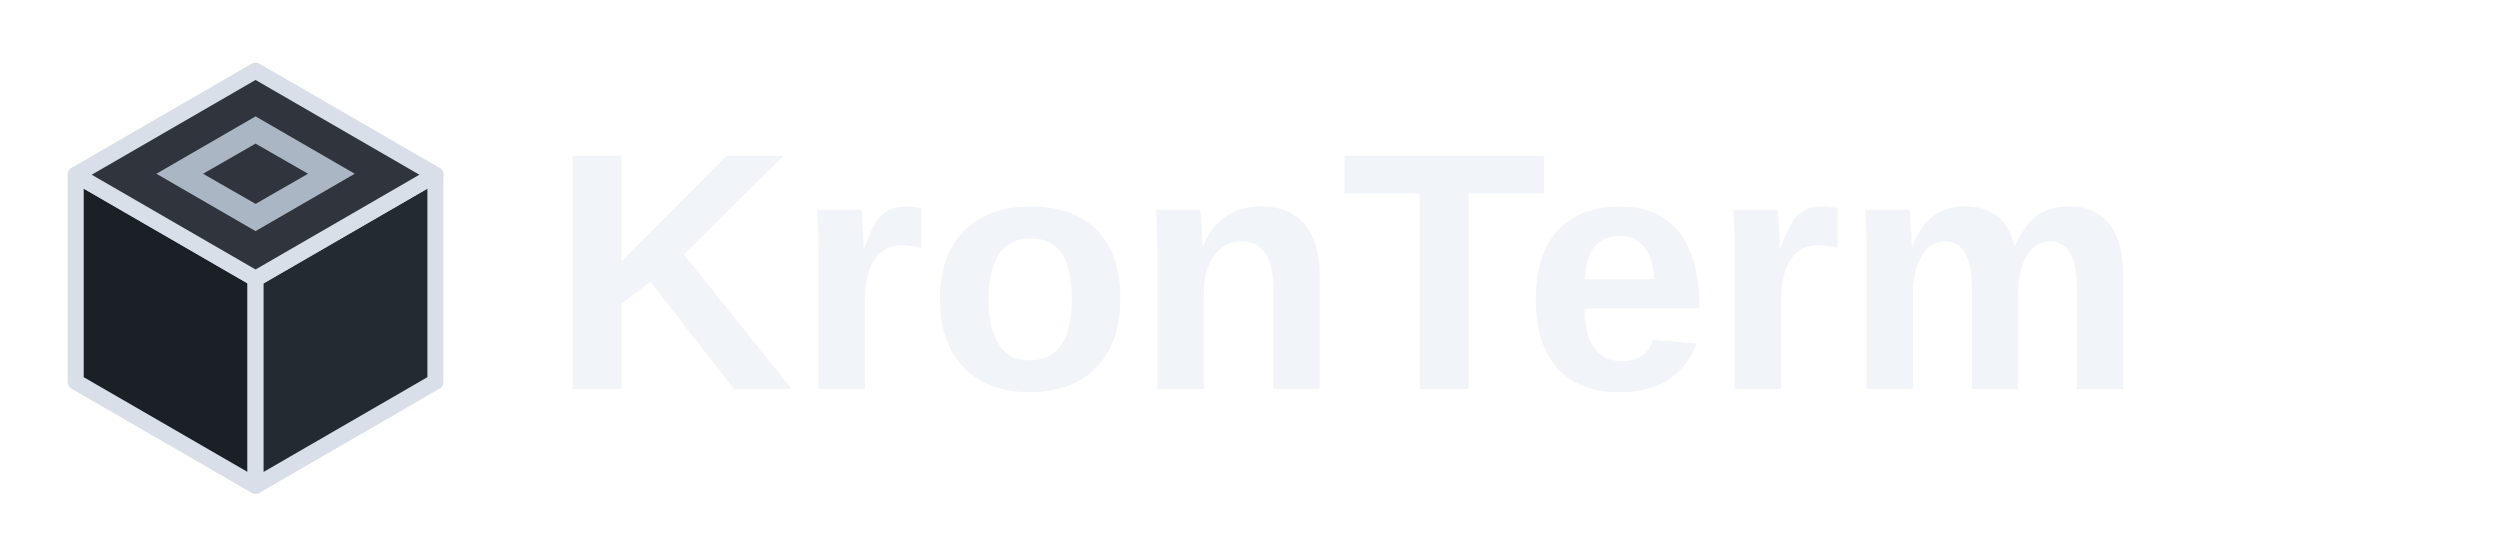
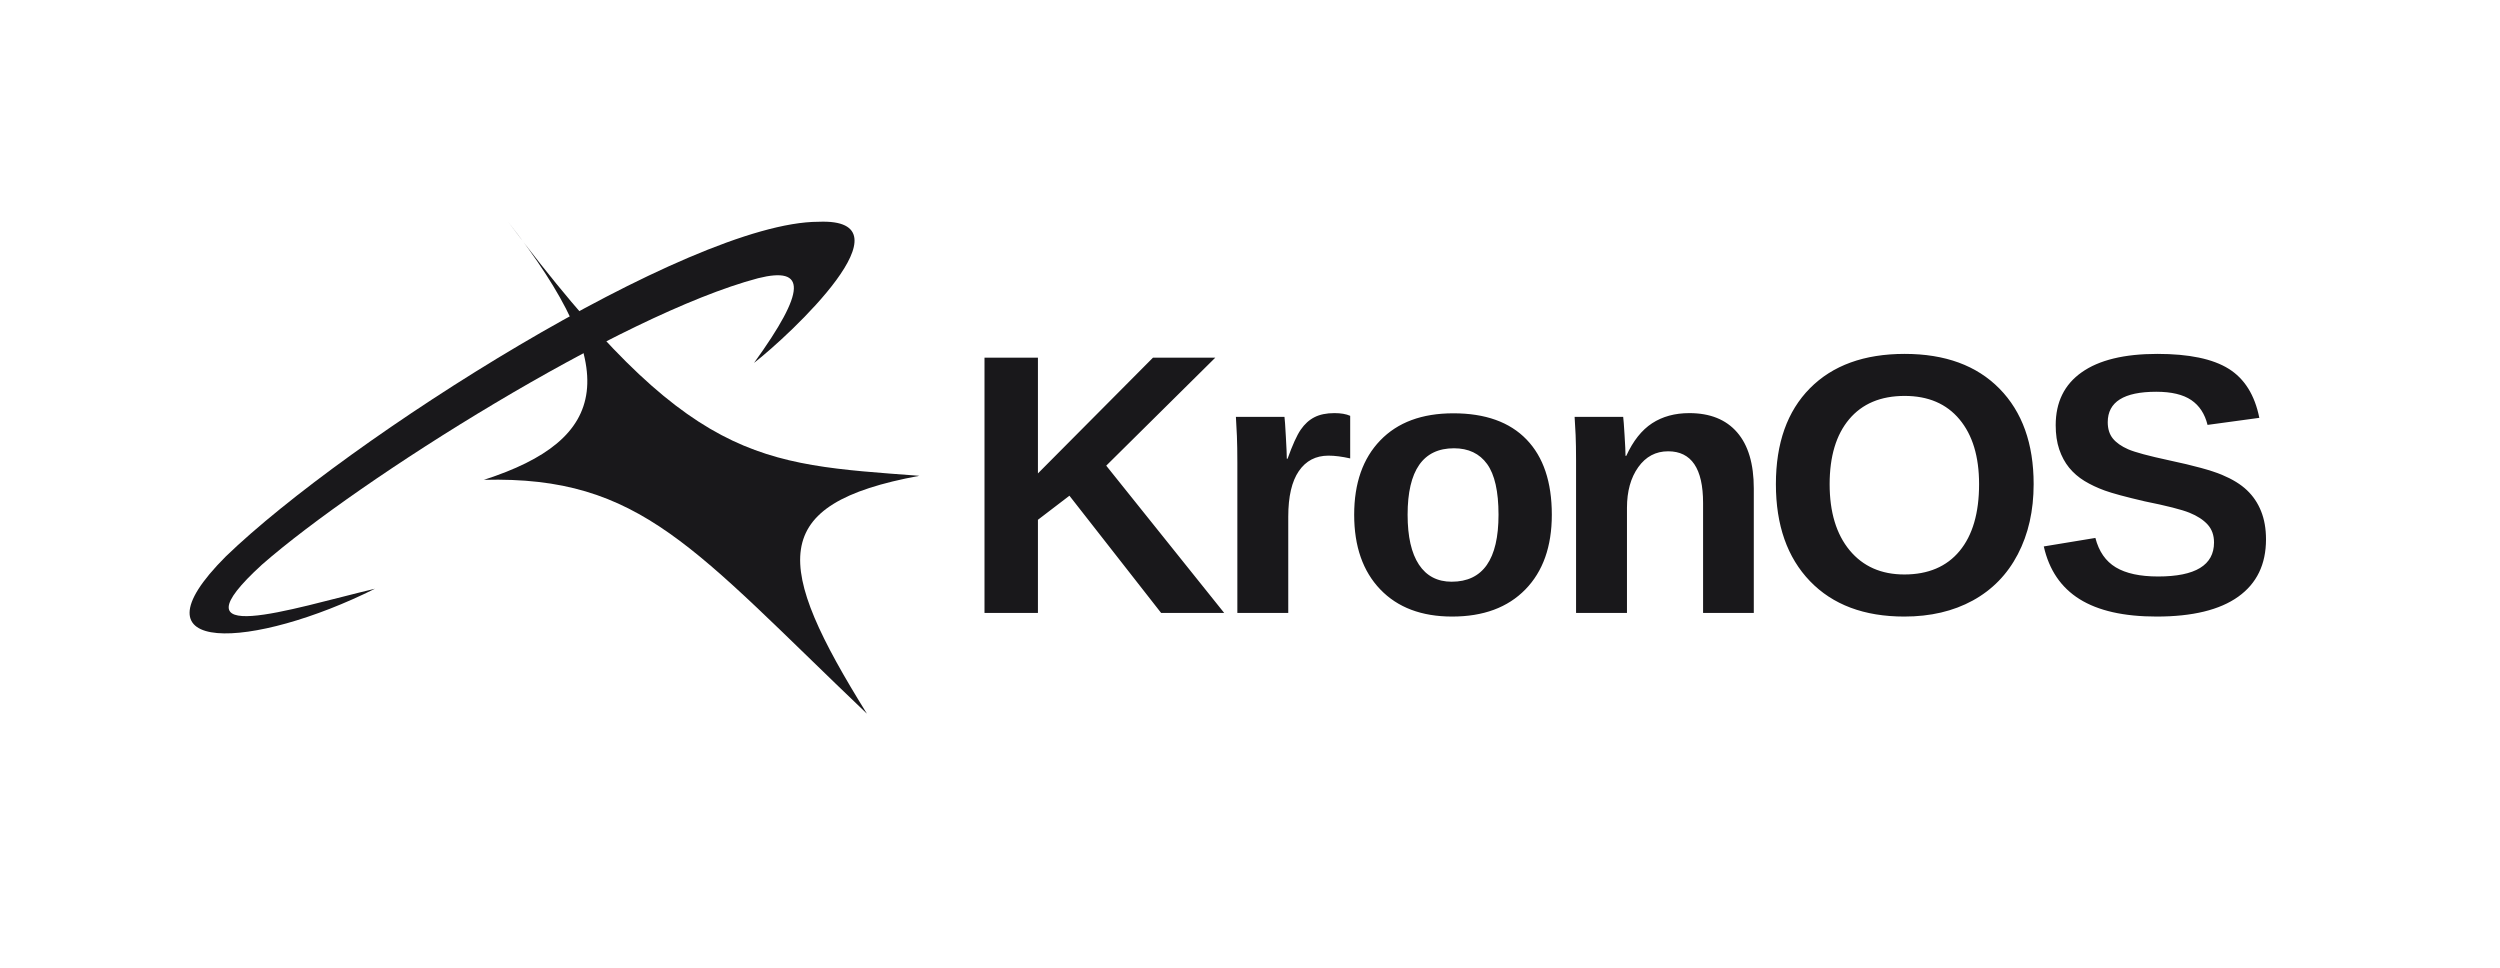
- <svg xmlns="http://www.w3.org/2000/svg" width="450" height="100" viewBox="0 0 450 100">
-   <g transform="translate(4 8) scale(1.75)" class="kronterm-cube" stroke="#d8dfe8" stroke-width="1.65" stroke-linejoin="round">
-     <path d="M5.5 13.4 24 24.1v21.3L5.5 34.7Z" fill="#1b1f26" />
-     <path d="M24 24.1 42.5 13.4v21.3L24 45.4Z" fill="#242a32" />
-     <path d="M24 2.7 42.5 13.4 24 24.1 5.5 13.4Z" fill="#30353d" />
-     <path d="M24 7.4 34.2 13.3 24 19.2 13.8 13.3Zm0 2.8-5.4 3.1 5.4 3.1 5.4-3.1Z" fill="#abb6c4" fill-rule="evenodd" stroke="none" />
+ <svg xmlns="http://www.w3.org/2000/svg" viewBox="0 0 620 240">
+   <style>.orbit-wordmark{fill:#19181b}@media(prefers-color-scheme:dark){.orbit-wordmark{fill:#f1e5d5}}</style>
+   <g class="orbit-wordmark">
+     <g transform="translate(-60 -100)">
+       <path d="M186 155 C215 192 211 209 180 219 C219 218 232 236 275 277 C252 240 250 225 288 218 C248 215 231 215 186 155Z" />
+       <path d="M116 238 C146 209 231 155 263 155 C287 154 256 183 247 190 C260 172 260 166 248 169 C214 178 149 219 125 240 C102 261 132 251 153 246 C123 261 91 263 116 238Z" />
+     </g>
+     <text x="238" y="152" font-family="Arial,Helvetica,sans-serif" font-size="92" font-weight="600" letter-spacing="-4">KronOS</text>
  </g>
-   <text x="99" y="70" font-family="Arial, sans-serif" font-size="61" font-weight="600" fill="#f1f4f8">KronTerm</text>
</svg>
